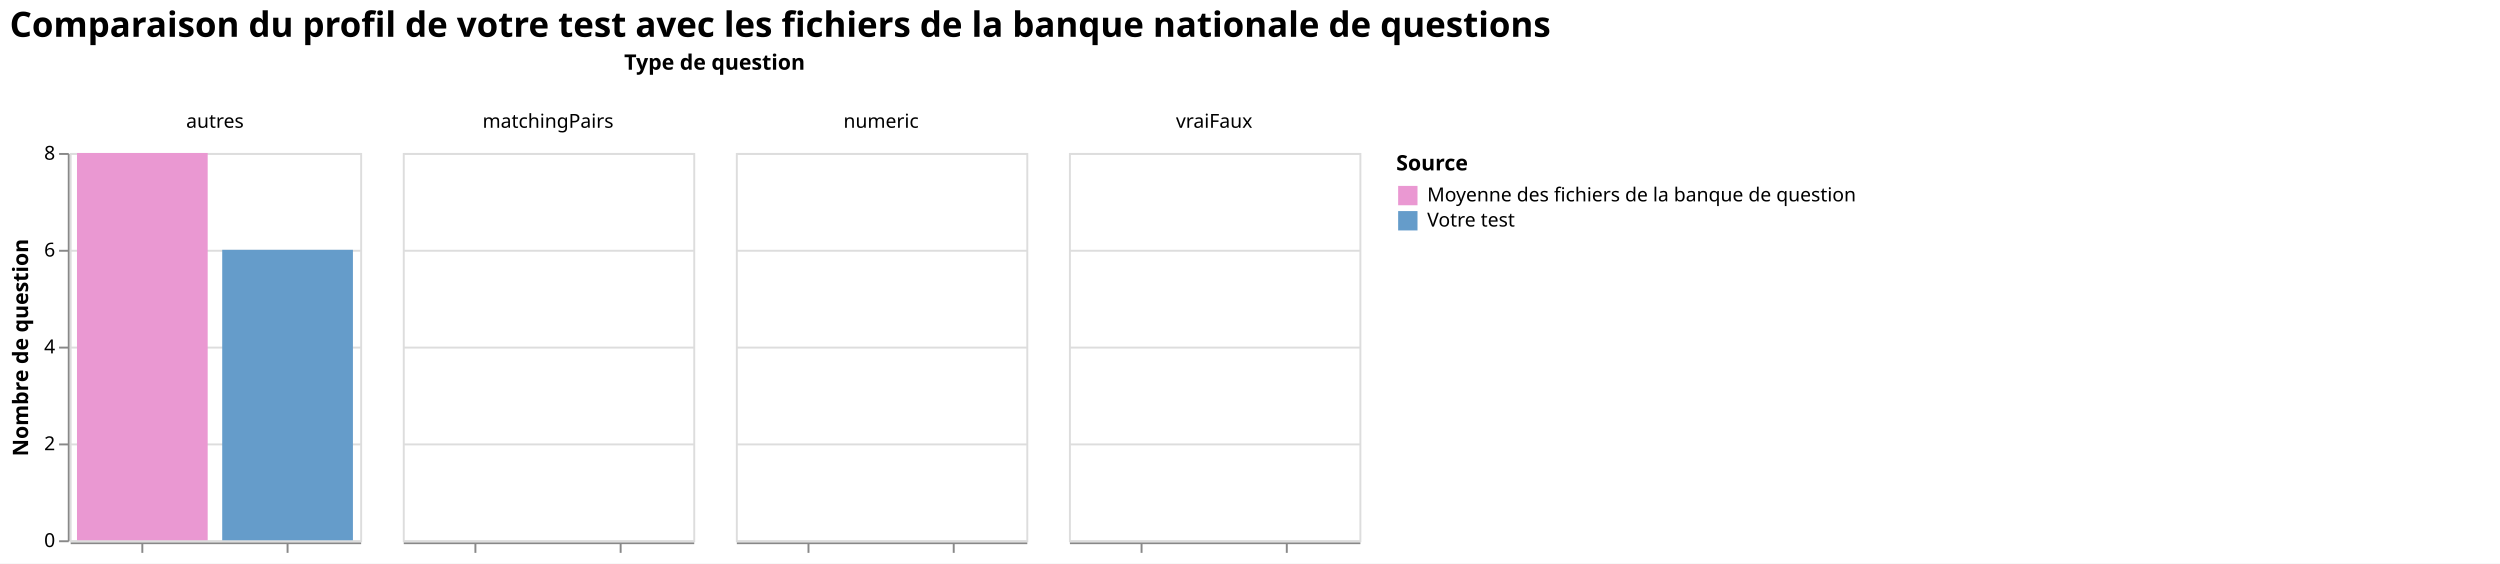
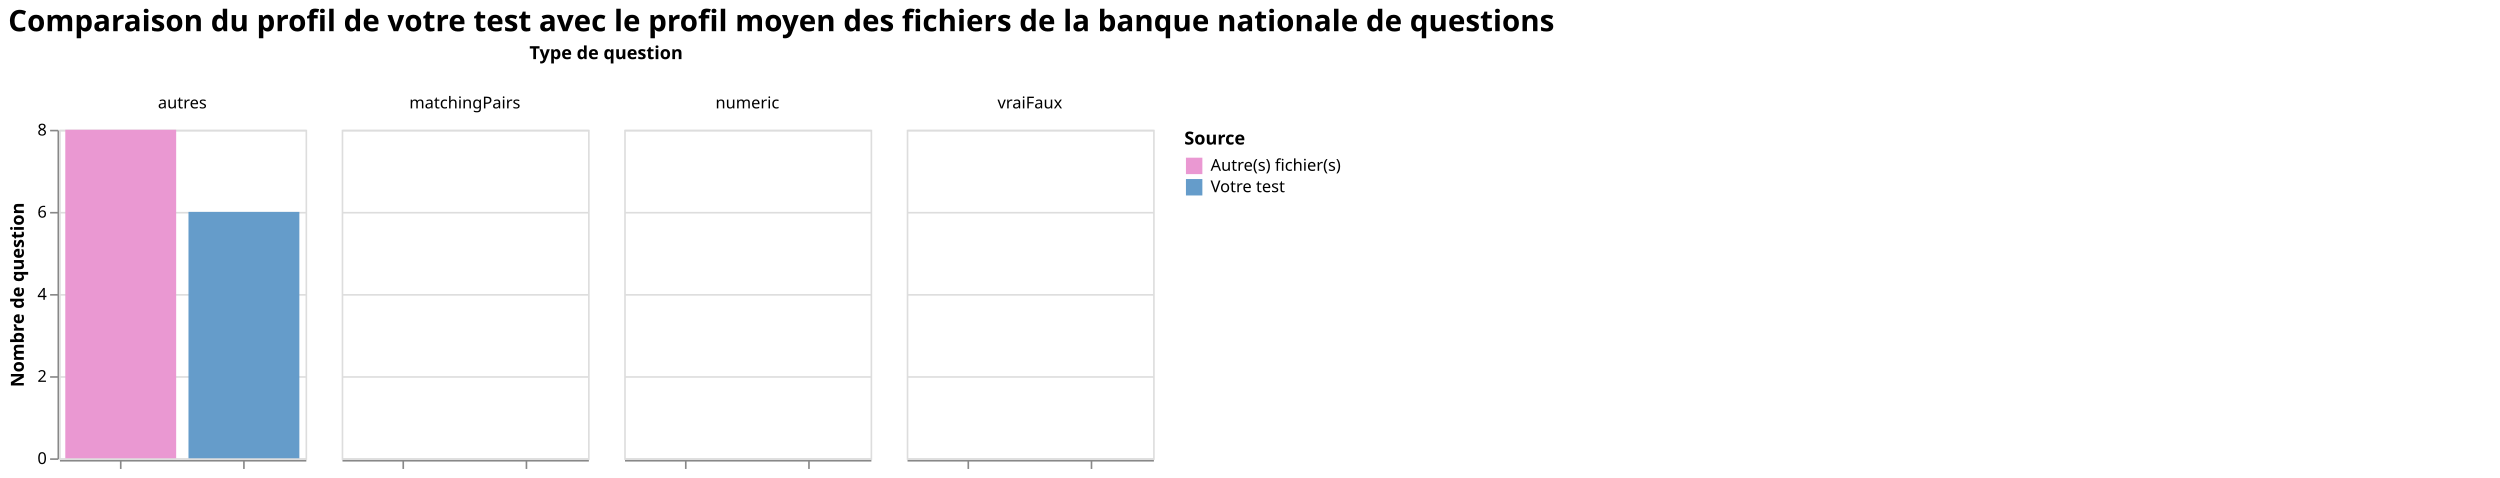
- <svg xmlns="http://www.w3.org/2000/svg" version="1.1" class="marks" width="1291" height="291" viewBox="0 0 1291 291">
-   <rect width="1291" height="291" fill="white" />
+ <svg xmlns="http://www.w3.org/2000/svg" version="1.1" class="marks" width="1522" height="291" viewBox="0 0 1522 291">
+   <rect width="1522" height="291" fill="white" />
  <g fill="none" stroke-miterlimit="10" transform="translate(36,79)">
    <g class="mark-group role-frame root" role="graphics-object" aria-roledescription="group mark container">
      <g transform="translate(0,0)">
        <path class="background" aria-hidden="true" d="M0,0h0v0h0Z" />
        <g>
          <g class="mark-group role-column-title column-title" role="graphics-object" aria-roledescription="group mark container">
            <g transform="translate(333,-31)">
              <path class="background" aria-hidden="true" d="M0,0h0v0h0Z" />
              <g>
                <g class="mark-group role-title">
                  <g transform="translate(0,-21)">
                    <path class="background" aria-hidden="true" d="M0,0h0v0h0Z" pointer-events="none" />
                    <g>
                      <g class="mark-text role-title-text" role="graphics-symbol" aria-roledescription="title" aria-label="Title text 'Type de question'" pointer-events="none">
                        <text text-anchor="middle" transform="translate(0,9)" font-family="sans-serif" font-size="11px" font-weight="bold" fill="#000" opacity="1">Type de question</text>
                      </g>
                    </g>
                    <path class="foreground" aria-hidden="true" d="" pointer-events="none" display="none" />
                  </g>
                </g>
              </g>
              <path class="foreground" aria-hidden="true" d="" display="none" />
            </g>
          </g>
          <g class="mark-group role-row-header row_header" role="graphics-object" aria-roledescription="group mark container">
            <g transform="translate(-1,0)">
              <path class="background" aria-hidden="true" d="M0,0h0v200h0Z" />
              <g>
                <g class="mark-group role-axis" role="graphics-symbol" aria-roledescription="axis" aria-label="Y-axis titled 'Nombre de question' for a linear scale with values from 0 to 8">
                  <g transform="translate(0.5,0.5)">
                    <path class="background" aria-hidden="true" d="M0,0h0v0h0Z" pointer-events="none" />
                    <g>
                      <g class="mark-rule role-axis-tick" pointer-events="none">
                        <line transform="translate(0,200)" x2="-5" y2="0" stroke="#888" stroke-width="1" opacity="1" />
                        <line transform="translate(0,150)" x2="-5" y2="0" stroke="#888" stroke-width="1" opacity="1" />
                        <line transform="translate(0,100)" x2="-5" y2="0" stroke="#888" stroke-width="1" opacity="1" />
                        <line transform="translate(0,50)" x2="-5" y2="0" stroke="#888" stroke-width="1" opacity="1" />
                        <line transform="translate(0,0)" x2="-5" y2="0" stroke="#888" stroke-width="1" opacity="1" />
                      </g>
                      <g class="mark-text role-axis-label" pointer-events="none">
                        <text text-anchor="end" transform="translate(-7,203)" font-family="sans-serif" font-size="10px" fill="#000" opacity="1">0</text>
                        <text text-anchor="end" transform="translate(-7,153)" font-family="sans-serif" font-size="10px" fill="#000" opacity="1">2</text>
                        <text text-anchor="end" transform="translate(-7,103)" font-family="sans-serif" font-size="10px" fill="#000" opacity="1">4</text>
                        <text text-anchor="end" transform="translate(-7,53)" font-family="sans-serif" font-size="10px" fill="#000" opacity="1">6</text>
                        <text text-anchor="end" transform="translate(-7,3)" font-family="sans-serif" font-size="10px" fill="#000" opacity="1">8</text>
                      </g>
                      <g class="mark-rule role-axis-domain" pointer-events="none">
                        <line transform="translate(0,200)" x2="0" y2="-200" stroke="#888" stroke-width="1" opacity="1" />
                      </g>
                      <g class="mark-text role-axis-title" pointer-events="none">
                        <text text-anchor="middle" transform="translate(-19,100) rotate(-90) translate(0,-2)" font-family="sans-serif" font-size="11px" font-weight="bold" fill="#000" opacity="1">Nombre de question</text>
                      </g>
                    </g>
                    <path class="foreground" aria-hidden="true" d="" pointer-events="none" display="none" />
                  </g>
                </g>
              </g>
              <path class="foreground" aria-hidden="true" d="" display="none" />
            </g>
          </g>
          <g class="mark-group role-column-header column_header" role="graphics-object" aria-roledescription="group mark container">
            <g transform="translate(0,-1)">
              <path class="background" aria-hidden="true" d="M0,0h150v0h-150Z" />
              <g>
                <g class="mark-group role-title">
                  <g transform="translate(75,-20)">
                    <path class="background" aria-hidden="true" d="M0,0h0v0h0Z" pointer-events="none" />
                    <g>
                      <g class="mark-text role-title-text" role="graphics-symbol" aria-roledescription="title" aria-label="Title text 'autres'" pointer-events="none">
                        <text text-anchor="middle" transform="translate(0,8)" font-family="sans-serif" font-size="10px" fill="#000" opacity="1">autres</text>
                      </g>
                    </g>
                    <path class="foreground" aria-hidden="true" d="" pointer-events="none" display="none" />
                  </g>
                </g>
              </g>
              <path class="foreground" aria-hidden="true" d="" display="none" />
            </g>
            <g transform="translate(172,-1)">
              <path class="background" aria-hidden="true" d="M0,0h150v0h-150Z" />
              <g>
                <g class="mark-group role-title">
                  <g transform="translate(75,-20)">
                    <path class="background" aria-hidden="true" d="M0,0h0v0h0Z" pointer-events="none" />
                    <g>
                      <g class="mark-text role-title-text" role="graphics-symbol" aria-roledescription="title" aria-label="Title text 'matchingPairs'" pointer-events="none">
                        <text text-anchor="middle" transform="translate(0,8)" font-family="sans-serif" font-size="10px" fill="#000" opacity="1">matchingPairs</text>
                      </g>
                    </g>
                    <path class="foreground" aria-hidden="true" d="" pointer-events="none" display="none" />
                  </g>
                </g>
              </g>
              <path class="foreground" aria-hidden="true" d="" display="none" />
            </g>
            <g transform="translate(344,-1)">
              <path class="background" aria-hidden="true" d="M0,0h150v0h-150Z" />
              <g>
                <g class="mark-group role-title">
                  <g transform="translate(75,-20)">
                    <path class="background" aria-hidden="true" d="M0,0h0v0h0Z" pointer-events="none" />
                    <g>
                      <g class="mark-text role-title-text" role="graphics-symbol" aria-roledescription="title" aria-label="Title text 'numeric'" pointer-events="none">
                        <text text-anchor="middle" transform="translate(0,8)" font-family="sans-serif" font-size="10px" fill="#000" opacity="1">numeric</text>
                      </g>
                    </g>
                    <path class="foreground" aria-hidden="true" d="" pointer-events="none" display="none" />
                  </g>
                </g>
              </g>
              <path class="foreground" aria-hidden="true" d="" display="none" />
            </g>
            <g transform="translate(516,-1)">
              <path class="background" aria-hidden="true" d="M0,0h150v0h-150Z" />
              <g>
                <g class="mark-group role-title">
                  <g transform="translate(75,-20)">
                    <path class="background" aria-hidden="true" d="M0,0h0v0h0Z" pointer-events="none" />
                    <g>
                      <g class="mark-text role-title-text" role="graphics-symbol" aria-roledescription="title" aria-label="Title text 'vraiFaux'" pointer-events="none">
                        <text text-anchor="middle" transform="translate(0,8)" font-family="sans-serif" font-size="10px" fill="#000" opacity="1">vraiFaux</text>
                      </g>
                    </g>
                    <path class="foreground" aria-hidden="true" d="" pointer-events="none" display="none" />
                  </g>
                </g>
              </g>
              <path class="foreground" aria-hidden="true" d="" display="none" />
            </g>
          </g>
          <g class="mark-group role-column-footer column_footer" role="graphics-object" aria-roledescription="group mark container">
            <g transform="translate(0,201)">
              <path class="background" aria-hidden="true" d="M0,0h150v0h-150Z" />
              <g>
-                 <g class="mark-group role-axis" role="graphics-symbol" aria-roledescription="axis" aria-label="X-axis for a discrete scale with 2 values: Moyenne des fichiers de la banque de question, Votre test">
+                 <g class="mark-group role-axis" role="graphics-symbol" aria-roledescription="axis" aria-label="X-axis for a discrete scale with 2 values: Autre(s) fichier(s), Votre test">
                  <g transform="translate(0.5,0.5)">
                    <path class="background" aria-hidden="true" d="M0,0h0v0h0Z" pointer-events="none" />
                    <g>
                      <g class="mark-rule role-axis-tick" pointer-events="none">
                        <line transform="translate(37,0)" x2="0" y2="5" stroke="#888" stroke-width="1" opacity="1" />
                        <line transform="translate(112,0)" x2="0" y2="5" stroke="#888" stroke-width="1" opacity="1" />
                      </g>
                      <g class="mark-rule role-axis-domain" pointer-events="none">
                        <line transform="translate(0,0)" x2="150" y2="0" stroke="#888" stroke-width="1" opacity="1" />
                      </g>
                    </g>
                    <path class="foreground" aria-hidden="true" d="" pointer-events="none" display="none" />
                  </g>
                </g>
              </g>
              <path class="foreground" aria-hidden="true" d="" display="none" />
            </g>
            <g transform="translate(172,201)">
              <path class="background" aria-hidden="true" d="M0,0h150v0h-150Z" />
              <g>
-                 <g class="mark-group role-axis" role="graphics-symbol" aria-roledescription="axis" aria-label="X-axis for a discrete scale with 2 values: Moyenne des fichiers de la banque de question, Votre test">
+                 <g class="mark-group role-axis" role="graphics-symbol" aria-roledescription="axis" aria-label="X-axis for a discrete scale with 2 values: Autre(s) fichier(s), Votre test">
                  <g transform="translate(0.5,0.5)">
                    <path class="background" aria-hidden="true" d="M0,0h0v0h0Z" pointer-events="none" />
                    <g>
                      <g class="mark-rule role-axis-tick" pointer-events="none">
                        <line transform="translate(37,0)" x2="0" y2="5" stroke="#888" stroke-width="1" opacity="1" />
                        <line transform="translate(112,0)" x2="0" y2="5" stroke="#888" stroke-width="1" opacity="1" />
                      </g>
                      <g class="mark-rule role-axis-domain" pointer-events="none">
                        <line transform="translate(0,0)" x2="150" y2="0" stroke="#888" stroke-width="1" opacity="1" />
                      </g>
                    </g>
                    <path class="foreground" aria-hidden="true" d="" pointer-events="none" display="none" />
                  </g>
                </g>
              </g>
              <path class="foreground" aria-hidden="true" d="" display="none" />
            </g>
            <g transform="translate(344,201)">
              <path class="background" aria-hidden="true" d="M0,0h150v0h-150Z" />
              <g>
-                 <g class="mark-group role-axis" role="graphics-symbol" aria-roledescription="axis" aria-label="X-axis for a discrete scale with 2 values: Moyenne des fichiers de la banque de question, Votre test">
+                 <g class="mark-group role-axis" role="graphics-symbol" aria-roledescription="axis" aria-label="X-axis for a discrete scale with 2 values: Autre(s) fichier(s), Votre test">
                  <g transform="translate(0.5,0.5)">
                    <path class="background" aria-hidden="true" d="M0,0h0v0h0Z" pointer-events="none" />
                    <g>
                      <g class="mark-rule role-axis-tick" pointer-events="none">
                        <line transform="translate(37,0)" x2="0" y2="5" stroke="#888" stroke-width="1" opacity="1" />
                        <line transform="translate(112,0)" x2="0" y2="5" stroke="#888" stroke-width="1" opacity="1" />
                      </g>
                      <g class="mark-rule role-axis-domain" pointer-events="none">
                        <line transform="translate(0,0)" x2="150" y2="0" stroke="#888" stroke-width="1" opacity="1" />
                      </g>
                    </g>
                    <path class="foreground" aria-hidden="true" d="" pointer-events="none" display="none" />
                  </g>
                </g>
              </g>
              <path class="foreground" aria-hidden="true" d="" display="none" />
            </g>
            <g transform="translate(516,201)">
              <path class="background" aria-hidden="true" d="M0,0h150v0h-150Z" />
              <g>
-                 <g class="mark-group role-axis" role="graphics-symbol" aria-roledescription="axis" aria-label="X-axis for a discrete scale with 2 values: Moyenne des fichiers de la banque de question, Votre test">
+                 <g class="mark-group role-axis" role="graphics-symbol" aria-roledescription="axis" aria-label="X-axis for a discrete scale with 2 values: Autre(s) fichier(s), Votre test">
                  <g transform="translate(0.5,0.5)">
                    <path class="background" aria-hidden="true" d="M0,0h0v0h0Z" pointer-events="none" />
                    <g>
                      <g class="mark-rule role-axis-tick" pointer-events="none">
                        <line transform="translate(37,0)" x2="0" y2="5" stroke="#888" stroke-width="1" opacity="1" />
                        <line transform="translate(112,0)" x2="0" y2="5" stroke="#888" stroke-width="1" opacity="1" />
                      </g>
                      <g class="mark-rule role-axis-domain" pointer-events="none">
                        <line transform="translate(0,0)" x2="150" y2="0" stroke="#888" stroke-width="1" opacity="1" />
                      </g>
                    </g>
                    <path class="foreground" aria-hidden="true" d="" pointer-events="none" display="none" />
                  </g>
                </g>
              </g>
              <path class="foreground" aria-hidden="true" d="" display="none" />
            </g>
          </g>
          <g class="mark-group role-scope cell" role="graphics-object" aria-roledescription="group mark container">
            <g transform="translate(0,0)">
              <path class="background" aria-hidden="true" d="M0.5,0.5h150v200h-150Z" stroke="#ddd" />
              <g>
                <g class="mark-group role-axis" aria-hidden="true">
                  <g transform="translate(0.5,0.5)">
                    <path class="background" aria-hidden="true" d="M0,0h0v0h0Z" pointer-events="none" />
                    <g>
                      <g class="mark-rule role-axis-grid" pointer-events="none">
                        <line transform="translate(0,200)" x2="150" y2="0" stroke="#ddd" stroke-width="1" opacity="1" />
                        <line transform="translate(0,150)" x2="150" y2="0" stroke="#ddd" stroke-width="1" opacity="1" />
                        <line transform="translate(0,100)" x2="150" y2="0" stroke="#ddd" stroke-width="1" opacity="1" />
                        <line transform="translate(0,50)" x2="150" y2="0" stroke="#ddd" stroke-width="1" opacity="1" />
                        <line transform="translate(0,0)" x2="150" y2="0" stroke="#ddd" stroke-width="1" opacity="1" />
                      </g>
                    </g>
                    <path class="foreground" aria-hidden="true" d="" pointer-events="none" display="none" />
                  </g>
                </g>
                <g class="mark-rect role-mark child_marks" role="graphics-object" aria-roledescription="rect mark container">
                  <path aria-label="count: 6; source: Votre test" role="graphics-symbol" aria-roledescription="bar" d="M78.75,50h67.5v150h-67.5Z" fill="#659CCA" />
-                   <path aria-label="count: 8; source: Moyenne des fichiers de la banque de question" role="graphics-symbol" aria-roledescription="bar" d="M3.75,0h67.5v200h-67.5Z" fill="#EA98D2" />
+                   <path aria-label="count: 8; source: Autre(s) fichier(s)" role="graphics-symbol" aria-roledescription="bar" d="M3.75,0h67.5v200h-67.5Z" fill="#EA98D2" />
                </g>
              </g>
              <path class="foreground" aria-hidden="true" d="" display="none" />
            </g>
            <g transform="translate(172,0)">
              <path class="background" aria-hidden="true" d="M0.5,0.5h150v200h-150Z" stroke="#ddd" />
              <g>
                <g class="mark-group role-axis" aria-hidden="true">
                  <g transform="translate(0.5,0.5)">
                    <path class="background" aria-hidden="true" d="M0,0h0v0h0Z" pointer-events="none" />
                    <g>
                      <g class="mark-rule role-axis-grid" pointer-events="none">
                        <line transform="translate(0,200)" x2="150" y2="0" stroke="#ddd" stroke-width="1" opacity="1" />
                        <line transform="translate(0,150)" x2="150" y2="0" stroke="#ddd" stroke-width="1" opacity="1" />
                        <line transform="translate(0,100)" x2="150" y2="0" stroke="#ddd" stroke-width="1" opacity="1" />
                        <line transform="translate(0,50)" x2="150" y2="0" stroke="#ddd" stroke-width="1" opacity="1" />
                        <line transform="translate(0,0)" x2="150" y2="0" stroke="#ddd" stroke-width="1" opacity="1" />
                      </g>
                    </g>
                    <path class="foreground" aria-hidden="true" d="" pointer-events="none" display="none" />
                  </g>
                </g>
                <g class="mark-rect role-mark child_marks" role="graphics-object" aria-roledescription="rect mark container">
                  <path aria-label="count: 0; source: Votre test" role="graphics-symbol" aria-roledescription="bar" d="M78.75,200h67.5v0h-67.5Z" fill="#659CCA" />
-                   <path aria-label="count: 0; source: Moyenne des fichiers de la banque de question" role="graphics-symbol" aria-roledescription="bar" d="M3.75,200h67.5v0h-67.5Z" fill="#EA98D2" />
+                   <path aria-label="count: 0; source: Autre(s) fichier(s)" role="graphics-symbol" aria-roledescription="bar" d="M3.75,200h67.5v0h-67.5Z" fill="#EA98D2" />
                </g>
              </g>
              <path class="foreground" aria-hidden="true" d="" display="none" />
            </g>
            <g transform="translate(344,0)">
              <path class="background" aria-hidden="true" d="M0.5,0.5h150v200h-150Z" stroke="#ddd" />
              <g>
                <g class="mark-group role-axis" aria-hidden="true">
                  <g transform="translate(0.5,0.5)">
                    <path class="background" aria-hidden="true" d="M0,0h0v0h0Z" pointer-events="none" />
                    <g>
                      <g class="mark-rule role-axis-grid" pointer-events="none">
                        <line transform="translate(0,200)" x2="150" y2="0" stroke="#ddd" stroke-width="1" opacity="1" />
                        <line transform="translate(0,150)" x2="150" y2="0" stroke="#ddd" stroke-width="1" opacity="1" />
                        <line transform="translate(0,100)" x2="150" y2="0" stroke="#ddd" stroke-width="1" opacity="1" />
                        <line transform="translate(0,50)" x2="150" y2="0" stroke="#ddd" stroke-width="1" opacity="1" />
                        <line transform="translate(0,0)" x2="150" y2="0" stroke="#ddd" stroke-width="1" opacity="1" />
                      </g>
                    </g>
                    <path class="foreground" aria-hidden="true" d="" pointer-events="none" display="none" />
                  </g>
                </g>
                <g class="mark-rect role-mark child_marks" role="graphics-object" aria-roledescription="rect mark container">
                  <path aria-label="count: 0; source: Votre test" role="graphics-symbol" aria-roledescription="bar" d="M78.75,200h67.5v0h-67.5Z" fill="#659CCA" />
-                   <path aria-label="count: 0; source: Moyenne des fichiers de la banque de question" role="graphics-symbol" aria-roledescription="bar" d="M3.75,200h67.5v0h-67.5Z" fill="#EA98D2" />
+                   <path aria-label="count: 0; source: Autre(s) fichier(s)" role="graphics-symbol" aria-roledescription="bar" d="M3.75,200h67.5v0h-67.5Z" fill="#EA98D2" />
                </g>
              </g>
              <path class="foreground" aria-hidden="true" d="" display="none" />
            </g>
            <g transform="translate(516,0)">
              <path class="background" aria-hidden="true" d="M0.5,0.5h150v200h-150Z" stroke="#ddd" />
              <g>
                <g class="mark-group role-axis" aria-hidden="true">
                  <g transform="translate(0.5,0.5)">
                    <path class="background" aria-hidden="true" d="M0,0h0v0h0Z" pointer-events="none" />
                    <g>
                      <g class="mark-rule role-axis-grid" pointer-events="none">
                        <line transform="translate(0,200)" x2="150" y2="0" stroke="#ddd" stroke-width="1" opacity="1" />
                        <line transform="translate(0,150)" x2="150" y2="0" stroke="#ddd" stroke-width="1" opacity="1" />
                        <line transform="translate(0,100)" x2="150" y2="0" stroke="#ddd" stroke-width="1" opacity="1" />
                        <line transform="translate(0,50)" x2="150" y2="0" stroke="#ddd" stroke-width="1" opacity="1" />
                        <line transform="translate(0,0)" x2="150" y2="0" stroke="#ddd" stroke-width="1" opacity="1" />
                      </g>
                    </g>
                    <path class="foreground" aria-hidden="true" d="" pointer-events="none" display="none" />
                  </g>
                </g>
                <g class="mark-rect role-mark child_marks" role="graphics-object" aria-roledescription="rect mark container">
                  <path aria-label="count: 0; source: Votre test" role="graphics-symbol" aria-roledescription="bar" d="M78.75,200h67.5v0h-67.5Z" fill="#659CCA" />
-                   <path aria-label="count: 0; source: Moyenne des fichiers de la banque de question" role="graphics-symbol" aria-roledescription="bar" d="M3.75,200h67.5v0h-67.5Z" fill="#EA98D2" />
-                 </g>
-               </g>
-               <path class="foreground" aria-hidden="true" d="" display="none" />
-             </g>
-           </g>
-           <g class="mark-group role-legend" role="graphics-symbol" aria-roledescription="legend" aria-label="Symbol legend titled 'Source' for fill color with 2 values: Moyenne des fichiers de la banque de question, Votre test">
+                   <path aria-label="count: 0; source: Autre(s) fichier(s)" role="graphics-symbol" aria-roledescription="bar" d="M3.75,200h67.5v0h-67.5Z" fill="#EA98D2" />
+                 </g>
+               </g>
+               <path class="foreground" aria-hidden="true" d="" display="none" />
+             </g>
+           </g>
+           <g class="mark-group role-legend" role="graphics-symbol" aria-roledescription="legend" aria-label="Symbol legend titled 'Source' for fill color with 2 values: Autre(s) fichier(s), Votre test">
            <g transform="translate(685,0)">
-               <path class="background" aria-hidden="true" d="M0,0h376v40h-376Z" pointer-events="none" />
+               <path class="background" aria-hidden="true" d="M0,0h168v40h-168Z" pointer-events="none" />
              <g>
                <g class="mark-group role-legend-entry">
                  <g transform="translate(0,16)">
                    <path class="background" aria-hidden="true" d="M0,0h0v0h0Z" pointer-events="none" />
                    <g>
                      <g class="mark-group role-scope" role="graphics-object" aria-roledescription="group mark container">
                        <g transform="translate(0,0)">
-                           <path class="background" aria-hidden="true" d="M0,0h376v11h-376Z" pointer-events="none" opacity="1" />
+                           <path class="background" aria-hidden="true" d="M0,0h168v11h-168Z" pointer-events="none" opacity="1" />
                          <g>
                            <g class="mark-symbol role-legend-symbol" pointer-events="none">
                              <path transform="translate(6,6)" d="M-5,-5h10v10h-10Z" fill="#EA98D2" stroke-width="1.5" opacity="1" />
                            </g>
                            <g class="mark-text role-legend-label" pointer-events="none">
-                               <text text-anchor="start" transform="translate(16,9)" font-family="sans-serif" font-size="10px" fill="#000" opacity="1">Moyenne des fichiers de la banque de question</text>
+                               <text text-anchor="start" transform="translate(16,9)" font-family="sans-serif" font-size="10px" fill="#000" opacity="1">Autre(s) fichier(s)</text>
                            </g>
                          </g>
                          <path class="foreground" aria-hidden="true" d="" pointer-events="none" display="none" />
                        </g>
                        <g transform="translate(0,13)">
-                           <path class="background" aria-hidden="true" d="M0,0h376v11h-376Z" pointer-events="none" opacity="1" />
+                           <path class="background" aria-hidden="true" d="M0,0h168v11h-168Z" pointer-events="none" opacity="1" />
                          <g>
                            <g class="mark-symbol role-legend-symbol" pointer-events="none">
                              <path transform="translate(6,6)" d="M-5,-5h10v10h-10Z" fill="#659CCA" stroke-width="1.5" opacity="1" />
                            </g>
                            <g class="mark-text role-legend-label" pointer-events="none">
                              <text text-anchor="start" transform="translate(16,9)" font-family="sans-serif" font-size="10px" fill="#000" opacity="1">Votre test</text>
                            </g>
                          </g>
                          <path class="foreground" aria-hidden="true" d="" pointer-events="none" display="none" />
                        </g>
                      </g>
                    </g>
                    <path class="foreground" aria-hidden="true" d="" pointer-events="none" display="none" />
                  </g>
                </g>
                <g class="mark-text role-legend-title" pointer-events="none">
                  <text text-anchor="start" transform="translate(0,9)" font-family="sans-serif" font-size="11px" font-weight="bold" fill="#000" opacity="1">Source</text>
                </g>
              </g>
              <path class="foreground" aria-hidden="true" d="" pointer-events="none" display="none" />
            </g>
          </g>
          <g class="mark-group role-title">
            <g transform="translate(-31,-74)">
              <path class="background" aria-hidden="true" d="M0,0h0v0h0Z" pointer-events="none" />
              <g>
-                 <g class="mark-text role-title-text" role="graphics-symbol" aria-roledescription="title" aria-label="Title text 'Comparaison du profil de votre test avec les fichiers de la banque nationale de questions'" pointer-events="none">
-                   <text text-anchor="start" transform="translate(0,14)" font-family="sans-serif" font-size="18px" font-weight="bold" fill="#000" opacity="1">Comparaison du profil de votre test avec les fichiers de la banque nationale de questions</text>
+                 <g class="mark-text role-title-text" role="graphics-symbol" aria-roledescription="title" aria-label="Title text 'Comparaison du profil de votre test avec le profil moyen des fichiers de la banque nationale de questions'" pointer-events="none">
+                   <text text-anchor="start" transform="translate(0,14)" font-family="sans-serif" font-size="18px" font-weight="bold" fill="#000" opacity="1">Comparaison du profil de votre test avec le profil moyen des fichiers de la banque nationale de questions</text>
                </g>
              </g>
              <path class="foreground" aria-hidden="true" d="" pointer-events="none" display="none" />
            </g>
          </g>
        </g>
        <path class="foreground" aria-hidden="true" d="" display="none" />
      </g>
    </g>
  </g>
</svg>
